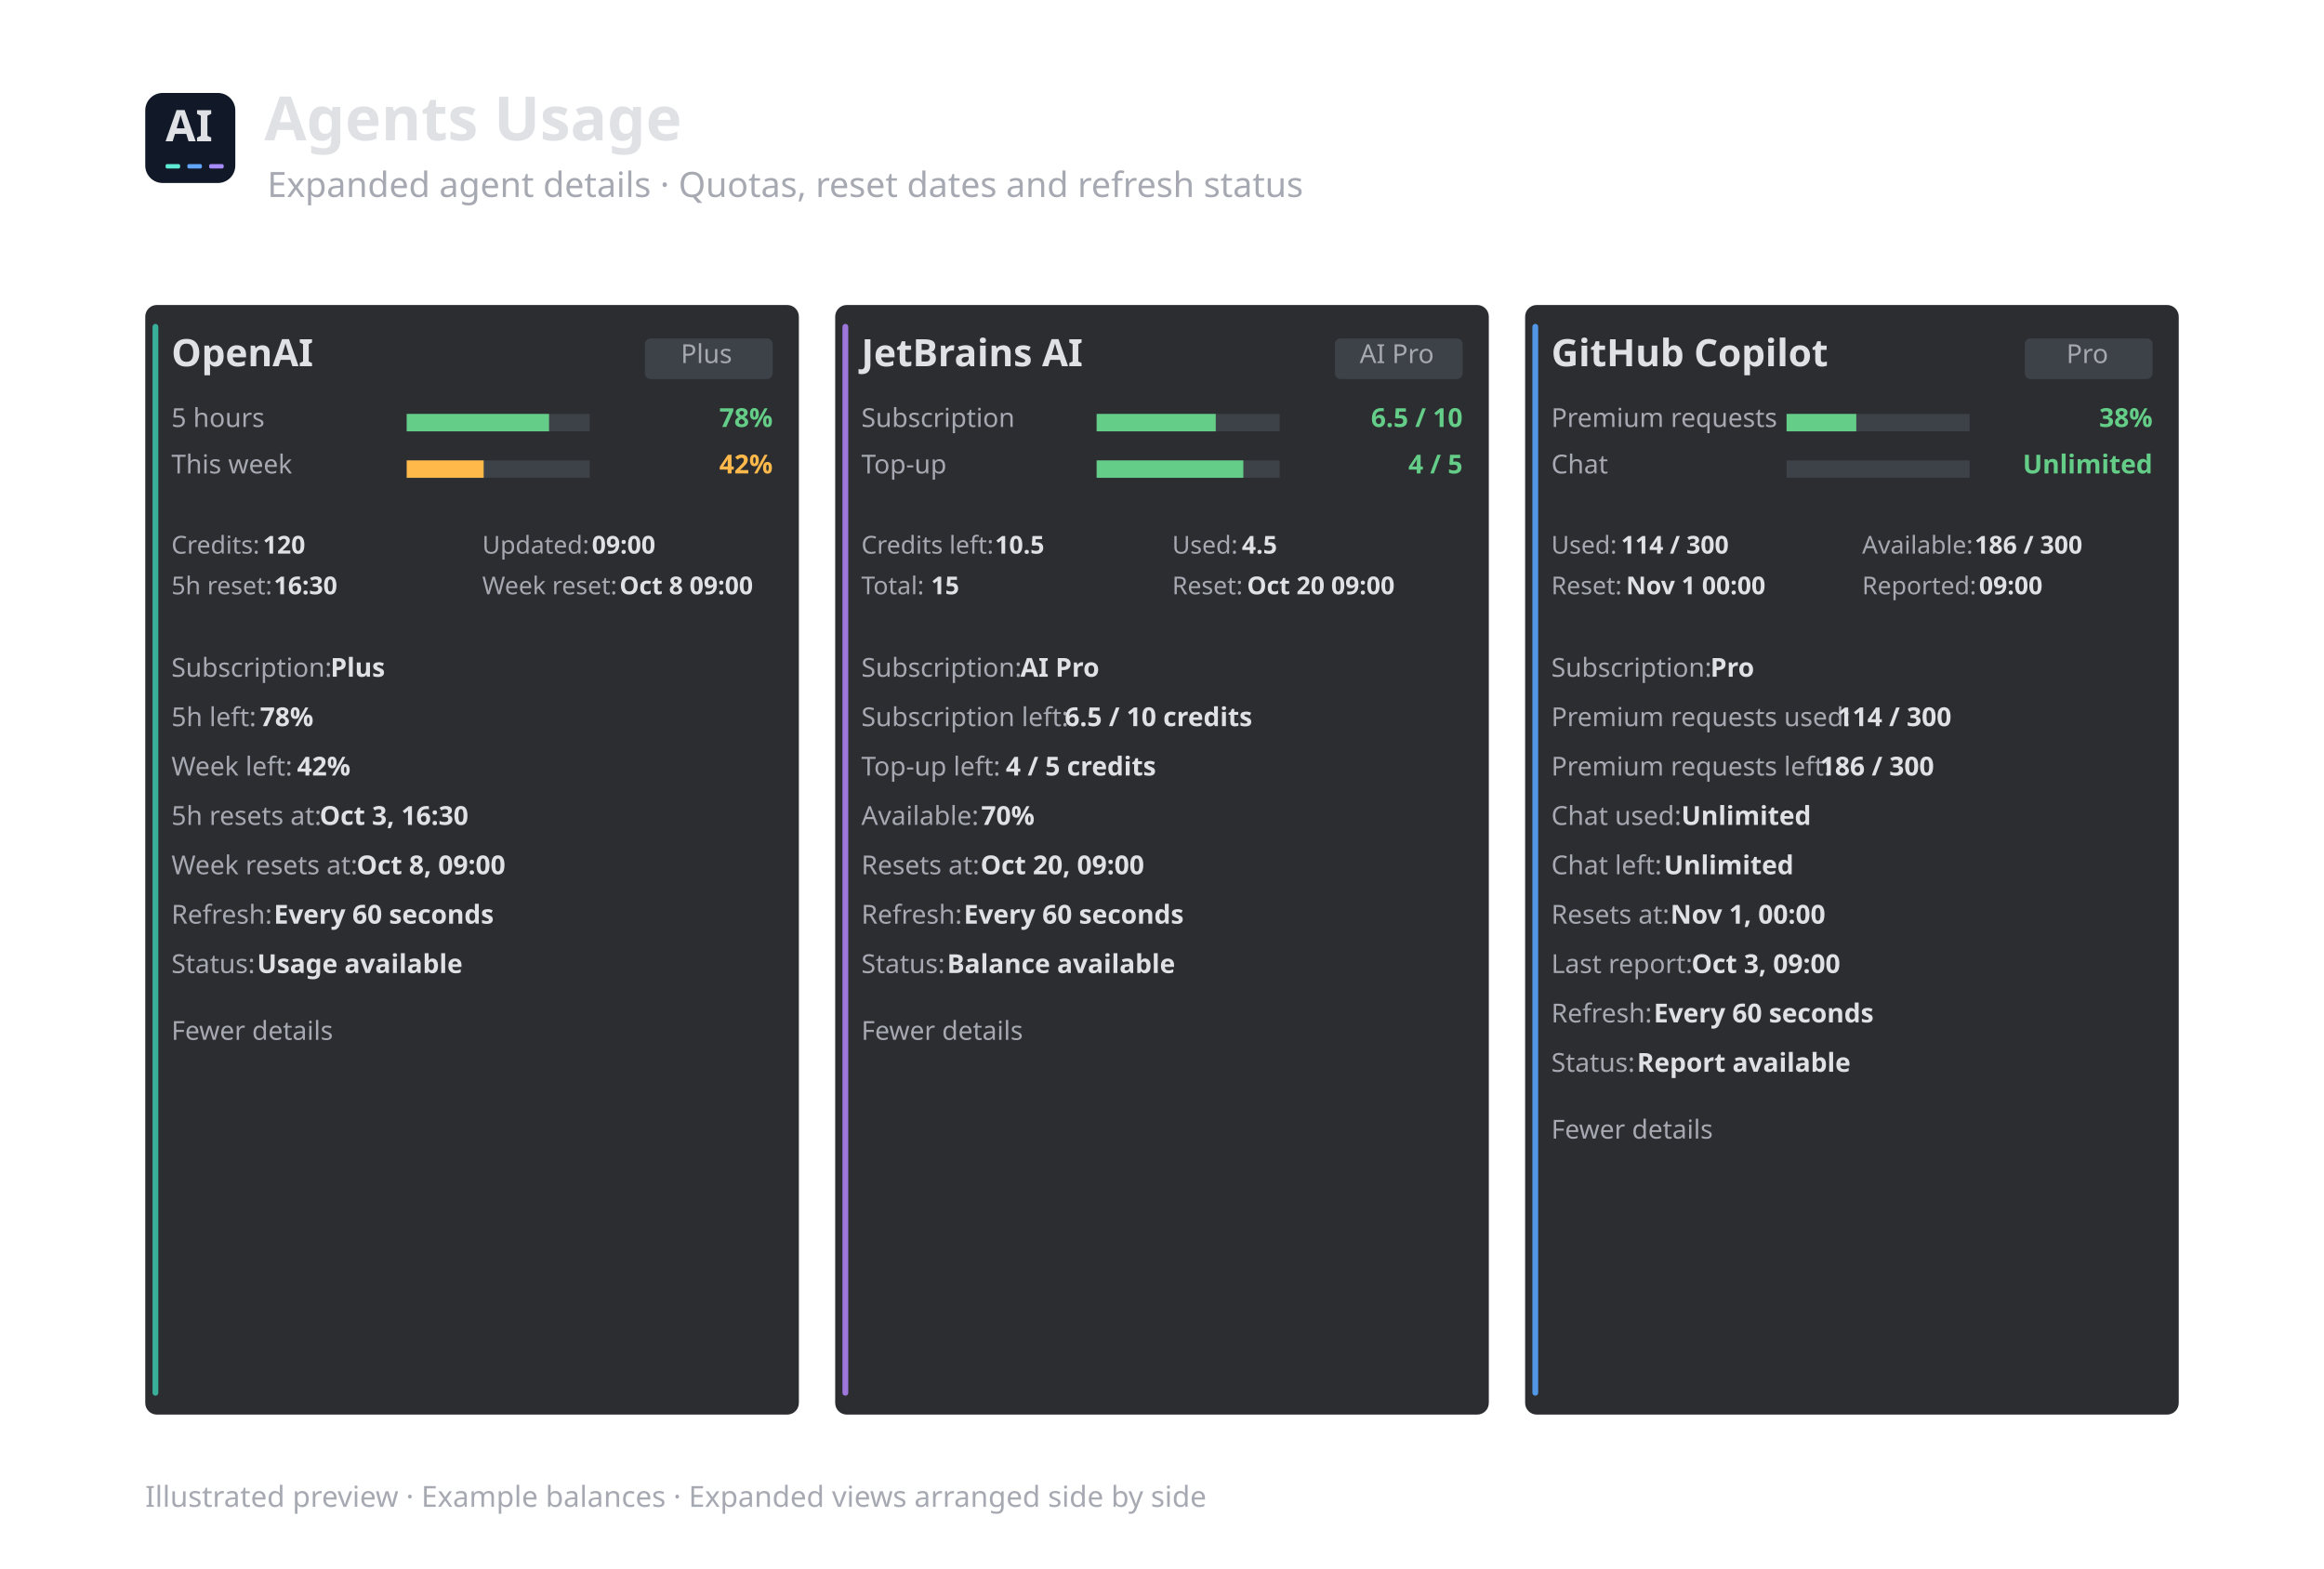
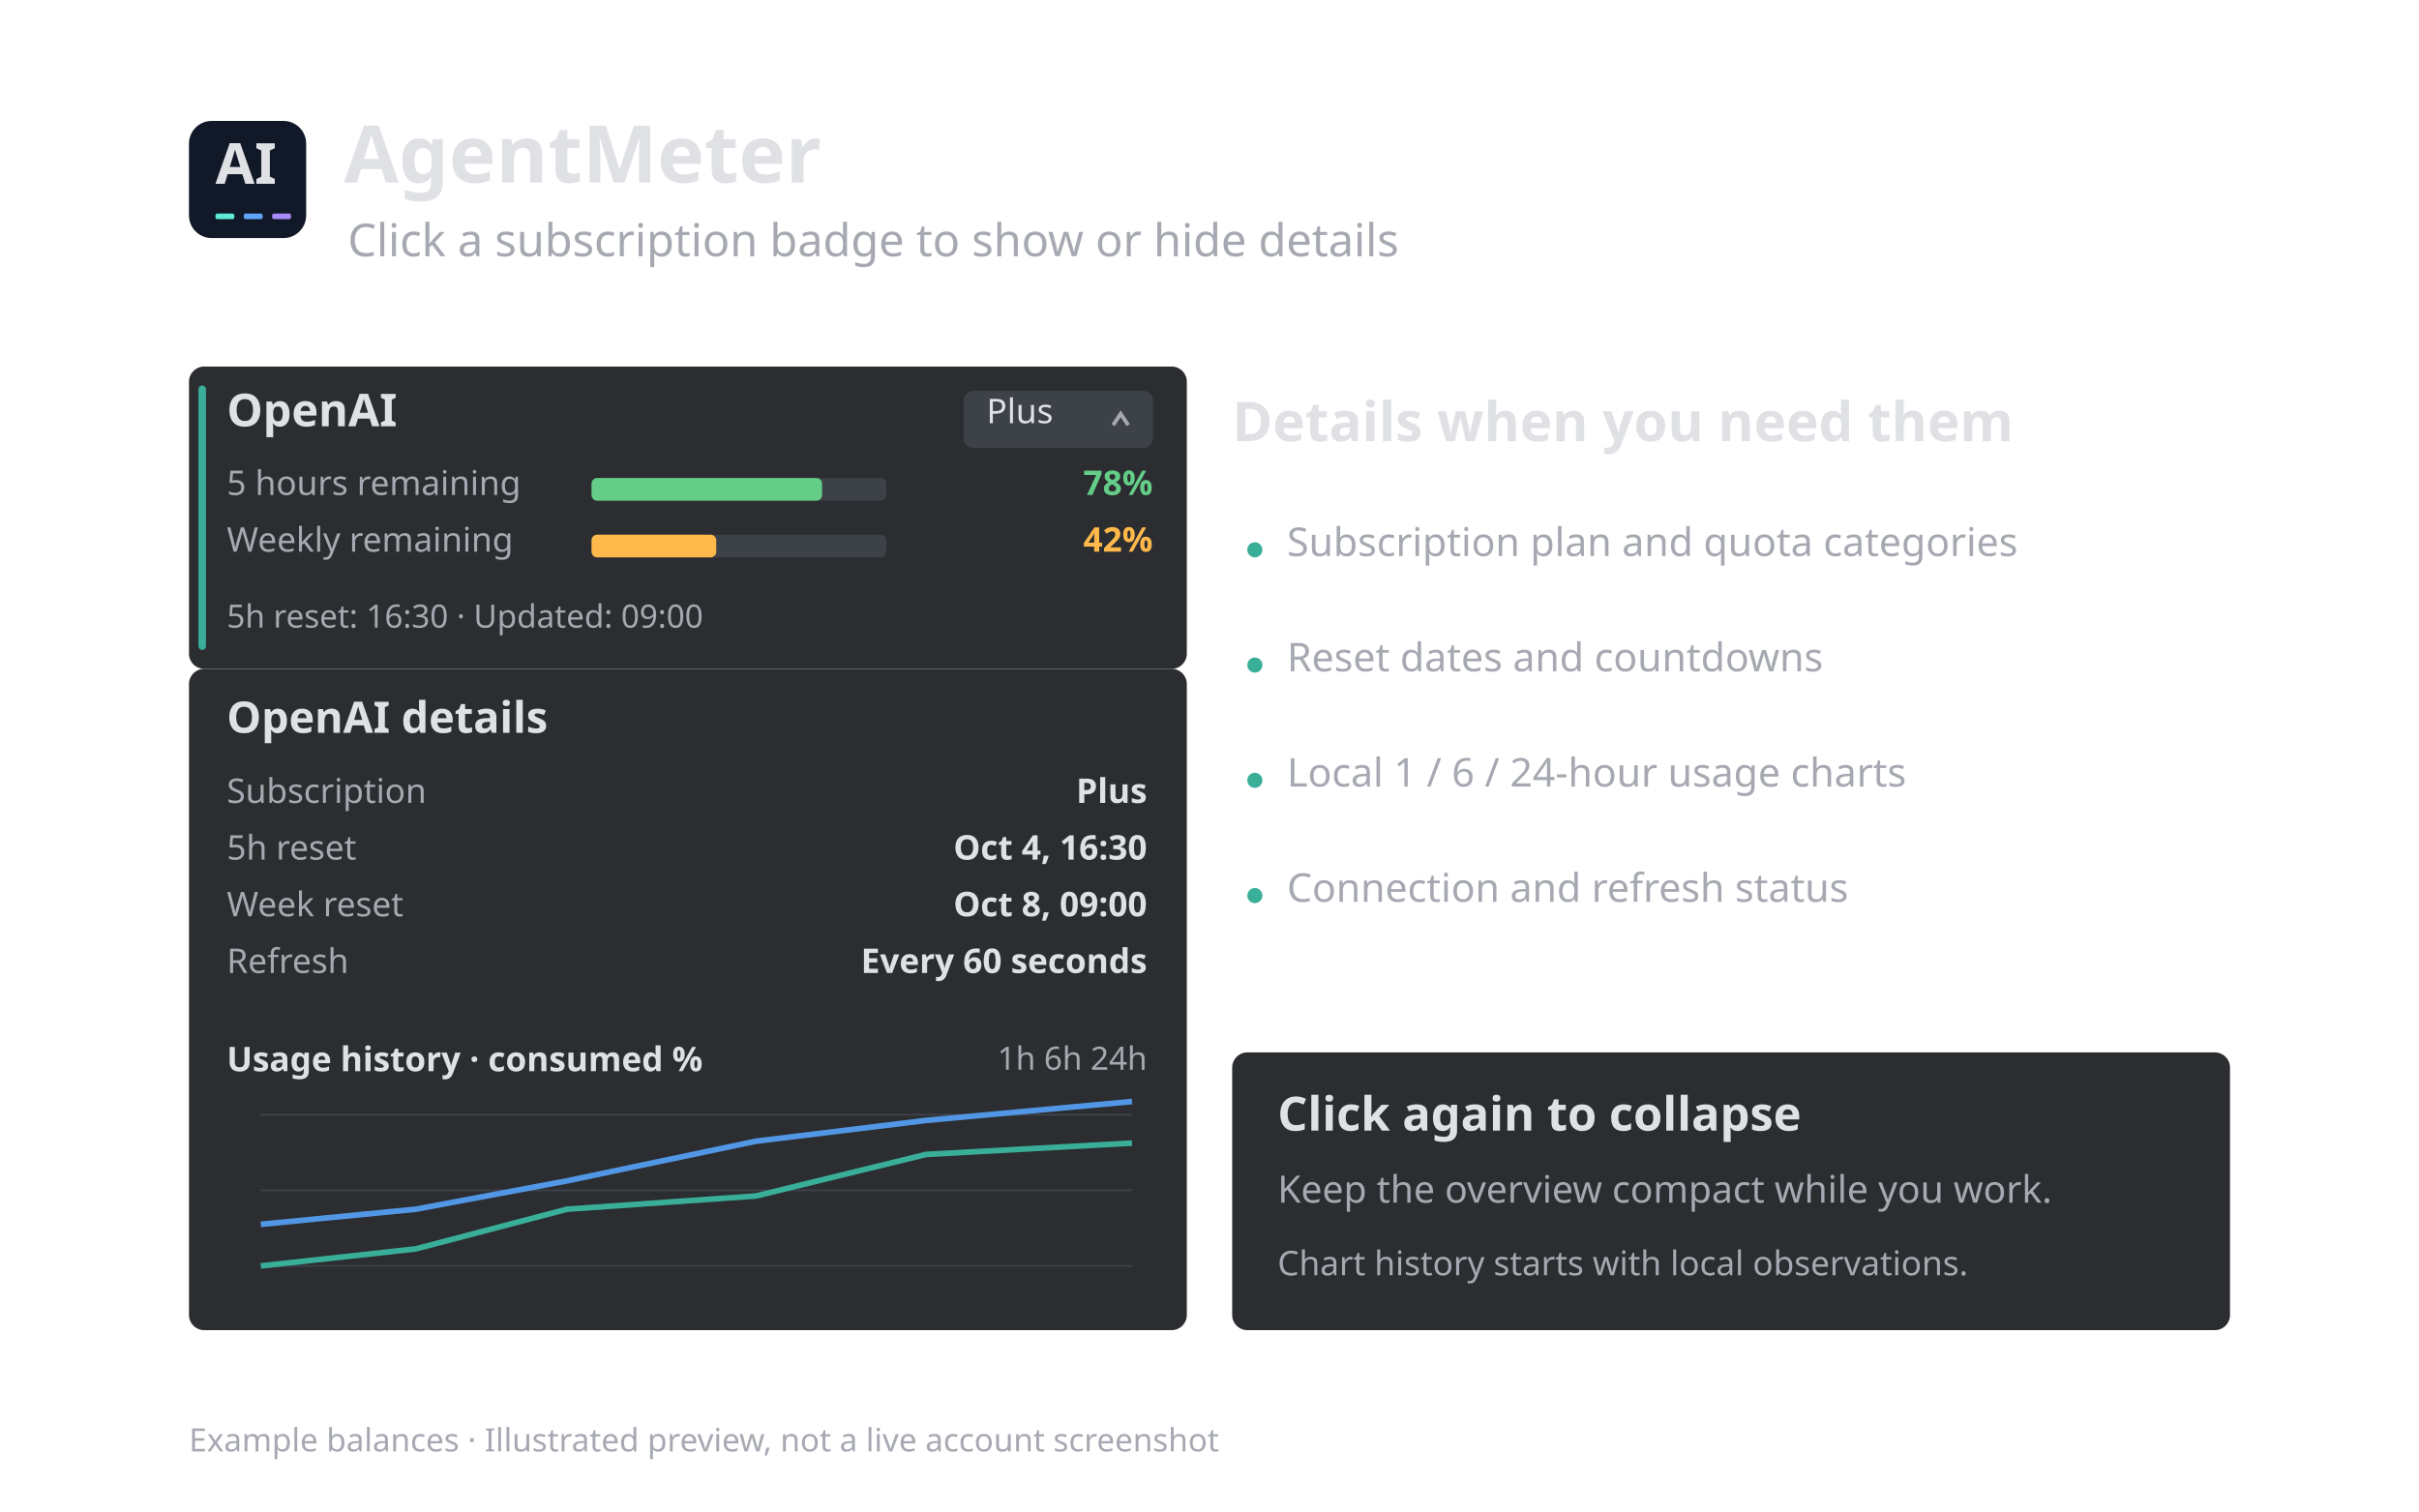
- <svg xmlns="http://www.w3.org/2000/svg" width="1600" height="1080" viewBox="0 0 1600 1080">
+ <svg xmlns="http://www.w3.org/2000/svg" width="1280" height="800" viewBox="0 0 1280 800">
  <rect x="100" y="64" width="62" height="62" rx="12" fill="#111827" />
  <text x="114" y="74" fill="#DFE1E5" font-family="Segoe UI, sans-serif" font-size="30" font-weight="700" dominant-baseline="text-before-edge" text-anchor="start">AI</text>
  <rect x="114" y="113" width="10" height="3" rx="1" fill="#5EEAD4" />
  <rect x="129" y="113" width="10" height="3" rx="1" fill="#60A5FA" />
  <rect x="144" y="113" width="10" height="3" rx="1" fill="#A78BFA" />
-   <text x="182" y="64" fill="#DFE1E5" font-family="Segoe UI, sans-serif" font-size="42" font-weight="700" dominant-baseline="text-before-edge" text-anchor="start">Agents Usage</text>
-   <text x="184" y="117" fill="#A6A9B1" font-family="Segoe UI, sans-serif" font-size="24" font-weight="400" dominant-baseline="text-before-edge" text-anchor="start">Expanded agent details · Quotas, reset dates and refresh status</text>
-   <rect x="100" y="210" width="450" height="764" rx="8" fill="#2B2D30" />
-   <rect x="105" y="223" width="4" height="738" rx="2" fill="#39AE99" />
-   <text x="118" y="232" fill="#DFE1E5" font-family="Segoe UI, sans-serif" font-size="26" font-weight="700" dominant-baseline="text-before-edge" text-anchor="start">OpenAI</text>
-   <rect x="444" y="233" width="88" height="28" rx="4" fill="#3D4148" />
-   <text x="504.0" y="236" fill="#A6A9B1" font-family="Segoe UI, sans-serif" font-size="18" font-weight="400" dominant-baseline="text-before-edge" text-anchor="end">Plus</text>
-   <text x="118" y="280" fill="#A6A9B1" font-family="Segoe UI, sans-serif" font-size="18" font-weight="400" dominant-baseline="text-before-edge" text-anchor="start">5 hours</text>
-   <rect x="280" y="285" width="126" height="12" rx="0" fill="#3D4148" />
-   <rect x="280" y="285" width="98" height="12" rx="0" fill="#64CD87" />
-   <text x="532" y="280" fill="#64CD87" font-family="Segoe UI, sans-serif" font-size="18" font-weight="700" dominant-baseline="text-before-edge" text-anchor="end">78%</text>
-   <text x="118" y="312" fill="#A6A9B1" font-family="Segoe UI, sans-serif" font-size="18" font-weight="400" dominant-baseline="text-before-edge" text-anchor="start">This week</text>
-   <rect x="280" y="317" width="126" height="12" rx="0" fill="#3D4148" />
-   <rect x="280" y="317" width="53" height="12" rx="0" fill="#FFB94B" />
-   <text x="532" y="312" fill="#FFB94B" font-family="Segoe UI, sans-serif" font-size="18" font-weight="700" dominant-baseline="text-before-edge" text-anchor="end">42%</text>
-   <text x="118" y="368" fill="#A6A9B1" font-family="Segoe UI, sans-serif" font-size="17" font-weight="400" dominant-baseline="text-before-edge" text-anchor="start">Credits:</text>
-   <text x="181.0" y="368" fill="#DFE1E5" font-family="Segoe UI, sans-serif" font-size="17" font-weight="700" dominant-baseline="text-before-edge" text-anchor="start">120</text>
-   <text x="332" y="368" fill="#A6A9B1" font-family="Segoe UI, sans-serif" font-size="17" font-weight="400" dominant-baseline="text-before-edge" text-anchor="start">Updated:</text>
-   <text x="407.5" y="368" fill="#DFE1E5" font-family="Segoe UI, sans-serif" font-size="17" font-weight="700" dominant-baseline="text-before-edge" text-anchor="start">09:00</text>
-   <text x="118" y="396" fill="#A6A9B1" font-family="Segoe UI, sans-serif" font-size="17" font-weight="400" dominant-baseline="text-before-edge" text-anchor="start">5h reset:</text>
-   <text x="188.5" y="396" fill="#DFE1E5" font-family="Segoe UI, sans-serif" font-size="17" font-weight="700" dominant-baseline="text-before-edge" text-anchor="start">16:30</text>
-   <text x="332" y="396" fill="#A6A9B1" font-family="Segoe UI, sans-serif" font-size="17" font-weight="400" dominant-baseline="text-before-edge" text-anchor="start">Week reset:</text>
-   <text x="426.492" y="396" fill="#DFE1E5" font-family="Segoe UI, sans-serif" font-size="17" font-weight="700" dominant-baseline="text-before-edge" text-anchor="start">Oct 8 09:00</text>
-   <text x="118" y="452" fill="#A6A9B1" font-family="Segoe UI, sans-serif" font-size="18" font-weight="400" dominant-baseline="text-before-edge" text-anchor="start">Subscription:</text>
-   <text x="227.5" y="452" fill="#DFE1E5" font-family="Segoe UI, sans-serif" font-size="18" font-weight="700" dominant-baseline="text-before-edge" text-anchor="start">Plus</text>
-   <text x="118" y="486" fill="#A6A9B1" font-family="Segoe UI, sans-serif" font-size="18" font-weight="400" dominant-baseline="text-before-edge" text-anchor="start">5h left:</text>
-   <text x="179.008" y="486" fill="#DFE1E5" font-family="Segoe UI, sans-serif" font-size="18" font-weight="700" dominant-baseline="text-before-edge" text-anchor="start">78%</text>
-   <text x="118" y="520" fill="#A6A9B1" font-family="Segoe UI, sans-serif" font-size="18" font-weight="400" dominant-baseline="text-before-edge" text-anchor="start">Week left:</text>
-   <text x="204.5" y="520" fill="#DFE1E5" font-family="Segoe UI, sans-serif" font-size="18" font-weight="700" dominant-baseline="text-before-edge" text-anchor="start">42%</text>
-   <text x="118" y="554" fill="#A6A9B1" font-family="Segoe UI, sans-serif" font-size="18" font-weight="400" dominant-baseline="text-before-edge" text-anchor="start">5h resets at:</text>
-   <text x="220.0" y="554" fill="#DFE1E5" font-family="Segoe UI, sans-serif" font-size="18" font-weight="700" dominant-baseline="text-before-edge" text-anchor="start">Oct 3, 16:30</text>
-   <text x="118" y="588" fill="#A6A9B1" font-family="Segoe UI, sans-serif" font-size="18" font-weight="400" dominant-baseline="text-before-edge" text-anchor="start">Week resets at:</text>
-   <text x="245.492" y="588" fill="#DFE1E5" font-family="Segoe UI, sans-serif" font-size="18" font-weight="700" dominant-baseline="text-before-edge" text-anchor="start">Oct 8, 09:00</text>
-   <text x="118" y="622" fill="#A6A9B1" font-family="Segoe UI, sans-serif" font-size="18" font-weight="400" dominant-baseline="text-before-edge" text-anchor="start">Refresh:</text>
-   <text x="188.492" y="622" fill="#DFE1E5" font-family="Segoe UI, sans-serif" font-size="18" font-weight="700" dominant-baseline="text-before-edge" text-anchor="start">Every 60 seconds</text>
-   <text x="118" y="656" fill="#A6A9B1" font-family="Segoe UI, sans-serif" font-size="18" font-weight="400" dominant-baseline="text-before-edge" text-anchor="start">Status:</text>
-   <text x="176.992" y="656" fill="#DFE1E5" font-family="Segoe UI, sans-serif" font-size="18" font-weight="700" dominant-baseline="text-before-edge" text-anchor="start">Usage available</text>
-   <text x="118" y="702" fill="#A6A9B1" font-family="Segoe UI, sans-serif" font-size="18" font-weight="400" dominant-baseline="text-before-edge" text-anchor="start">Fewer details</text>
-   <rect x="575" y="210" width="450" height="764" rx="8" fill="#2B2D30" />
-   <rect x="580" y="223" width="4" height="738" rx="2" fill="#9D77DC" />
-   <text x="593" y="232" fill="#DFE1E5" font-family="Segoe UI, sans-serif" font-size="26" font-weight="700" dominant-baseline="text-before-edge" text-anchor="start">JetBrains AI</text>
-   <rect x="919" y="233" width="88" height="28" rx="4" fill="#3D4148" />
-   <text x="987.25" y="236" fill="#A6A9B1" font-family="Segoe UI, sans-serif" font-size="18" font-weight="400" dominant-baseline="text-before-edge" text-anchor="end">AI Pro</text>
-   <text x="593" y="280" fill="#A6A9B1" font-family="Segoe UI, sans-serif" font-size="18" font-weight="400" dominant-baseline="text-before-edge" text-anchor="start">Subscription</text>
-   <rect x="755" y="285" width="126" height="12" rx="0" fill="#3D4148" />
-   <rect x="755" y="285" width="82" height="12" rx="0" fill="#64CD87" />
-   <text x="1007" y="280" fill="#64CD87" font-family="Segoe UI, sans-serif" font-size="18" font-weight="700" dominant-baseline="text-before-edge" text-anchor="end">6.5 / 10</text>
-   <text x="593" y="312" fill="#A6A9B1" font-family="Segoe UI, sans-serif" font-size="18" font-weight="400" dominant-baseline="text-before-edge" text-anchor="start">Top-up</text>
-   <rect x="755" y="317" width="126" height="12" rx="0" fill="#3D4148" />
-   <rect x="755" y="317" width="101" height="12" rx="0" fill="#64CD87" />
-   <text x="1007" y="312" fill="#64CD87" font-family="Segoe UI, sans-serif" font-size="18" font-weight="700" dominant-baseline="text-before-edge" text-anchor="end">4 / 5</text>
-   <text x="593" y="368" fill="#A6A9B1" font-family="Segoe UI, sans-serif" font-size="17" font-weight="400" dominant-baseline="text-before-edge" text-anchor="start">Credits left:</text>
-   <text x="685.008" y="368" fill="#DFE1E5" font-family="Segoe UI, sans-serif" font-size="17" font-weight="700" dominant-baseline="text-before-edge" text-anchor="start">10.5</text>
-   <text x="807" y="368" fill="#A6A9B1" font-family="Segoe UI, sans-serif" font-size="17" font-weight="400" dominant-baseline="text-before-edge" text-anchor="start">Used:</text>
-   <text x="855.0" y="368" fill="#DFE1E5" font-family="Segoe UI, sans-serif" font-size="17" font-weight="700" dominant-baseline="text-before-edge" text-anchor="start">4.5</text>
-   <text x="593" y="396" fill="#A6A9B1" font-family="Segoe UI, sans-serif" font-size="17" font-weight="400" dominant-baseline="text-before-edge" text-anchor="start">Total:</text>
-   <text x="640.977" y="396" fill="#DFE1E5" font-family="Segoe UI, sans-serif" font-size="17" font-weight="700" dominant-baseline="text-before-edge" text-anchor="start">15</text>
-   <text x="807" y="396" fill="#A6A9B1" font-family="Segoe UI, sans-serif" font-size="17" font-weight="400" dominant-baseline="text-before-edge" text-anchor="start">Reset:</text>
-   <text x="858.492" y="396" fill="#DFE1E5" font-family="Segoe UI, sans-serif" font-size="17" font-weight="700" dominant-baseline="text-before-edge" text-anchor="start">Oct 20 09:00</text>
-   <text x="593" y="452" fill="#A6A9B1" font-family="Segoe UI, sans-serif" font-size="18" font-weight="400" dominant-baseline="text-before-edge" text-anchor="start">Subscription:</text>
-   <text x="702.5" y="452" fill="#DFE1E5" font-family="Segoe UI, sans-serif" font-size="18" font-weight="700" dominant-baseline="text-before-edge" text-anchor="start">AI Pro</text>
-   <text x="593" y="486" fill="#A6A9B1" font-family="Segoe UI, sans-serif" font-size="18" font-weight="400" dominant-baseline="text-before-edge" text-anchor="start">Subscription left:</text>
-   <text x="733.008" y="486" fill="#DFE1E5" font-family="Segoe UI, sans-serif" font-size="18" font-weight="700" dominant-baseline="text-before-edge" text-anchor="start">6.5 / 10 credits</text>
-   <text x="593" y="520" fill="#A6A9B1" font-family="Segoe UI, sans-serif" font-size="18" font-weight="400" dominant-baseline="text-before-edge" text-anchor="start">Top-up left:</text>
-   <text x="692.477" y="520" fill="#DFE1E5" font-family="Segoe UI, sans-serif" font-size="18" font-weight="700" dominant-baseline="text-before-edge" text-anchor="start">4 / 5 credits</text>
-   <text x="593" y="554" fill="#A6A9B1" font-family="Segoe UI, sans-serif" font-size="18" font-weight="400" dominant-baseline="text-before-edge" text-anchor="start">Available:</text>
-   <text x="675.484" y="554" fill="#DFE1E5" font-family="Segoe UI, sans-serif" font-size="18" font-weight="700" dominant-baseline="text-before-edge" text-anchor="start">70%</text>
-   <text x="593" y="588" fill="#A6A9B1" font-family="Segoe UI, sans-serif" font-size="18" font-weight="400" dominant-baseline="text-before-edge" text-anchor="start">Resets at:</text>
-   <text x="674.992" y="588" fill="#DFE1E5" font-family="Segoe UI, sans-serif" font-size="18" font-weight="700" dominant-baseline="text-before-edge" text-anchor="start">Oct 20, 09:00</text>
-   <text x="593" y="622" fill="#A6A9B1" font-family="Segoe UI, sans-serif" font-size="18" font-weight="400" dominant-baseline="text-before-edge" text-anchor="start">Refresh:</text>
-   <text x="663.492" y="622" fill="#DFE1E5" font-family="Segoe UI, sans-serif" font-size="18" font-weight="700" dominant-baseline="text-before-edge" text-anchor="start">Every 60 seconds</text>
-   <text x="593" y="656" fill="#A6A9B1" font-family="Segoe UI, sans-serif" font-size="18" font-weight="400" dominant-baseline="text-before-edge" text-anchor="start">Status:</text>
-   <text x="651.992" y="656" fill="#DFE1E5" font-family="Segoe UI, sans-serif" font-size="18" font-weight="700" dominant-baseline="text-before-edge" text-anchor="start">Balance available</text>
-   <text x="593" y="702" fill="#A6A9B1" font-family="Segoe UI, sans-serif" font-size="18" font-weight="400" dominant-baseline="text-before-edge" text-anchor="start">Fewer details</text>
-   <rect x="1050" y="210" width="450" height="764" rx="8" fill="#2B2D30" />
-   <rect x="1055" y="223" width="4" height="738" rx="2" fill="#5297E6" />
-   <text x="1068" y="232" fill="#DFE1E5" font-family="Segoe UI, sans-serif" font-size="26" font-weight="700" dominant-baseline="text-before-edge" text-anchor="start">GitHub Copilot</text>
-   <rect x="1394" y="233" width="88" height="28" rx="4" fill="#3D4148" />
-   <text x="1451.5" y="236" fill="#A6A9B1" font-family="Segoe UI, sans-serif" font-size="18" font-weight="400" dominant-baseline="text-before-edge" text-anchor="end">Pro</text>
-   <text x="1068" y="280" fill="#A6A9B1" font-family="Segoe UI, sans-serif" font-size="18" font-weight="400" dominant-baseline="text-before-edge" text-anchor="start">Premium requests</text>
-   <rect x="1230" y="285" width="126" height="12" rx="0" fill="#3D4148" />
-   <rect x="1230" y="285" width="48" height="12" rx="0" fill="#64CD87" />
-   <text x="1482" y="280" fill="#64CD87" font-family="Segoe UI, sans-serif" font-size="18" font-weight="700" dominant-baseline="text-before-edge" text-anchor="end">38%</text>
-   <text x="1068" y="312" fill="#A6A9B1" font-family="Segoe UI, sans-serif" font-size="18" font-weight="400" dominant-baseline="text-before-edge" text-anchor="start">Chat</text>
-   <rect x="1230" y="317" width="126" height="12" rx="0" fill="#3D4148" />
-   <text x="1482" y="312" fill="#64CD87" font-family="Segoe UI, sans-serif" font-size="18" font-weight="700" dominant-baseline="text-before-edge" text-anchor="end">Unlimited</text>
-   <text x="1068" y="368" fill="#A6A9B1" font-family="Segoe UI, sans-serif" font-size="17" font-weight="400" dominant-baseline="text-before-edge" text-anchor="start">Used:</text>
-   <text x="1116.0" y="368" fill="#DFE1E5" font-family="Segoe UI, sans-serif" font-size="17" font-weight="700" dominant-baseline="text-before-edge" text-anchor="start">114 / 300</text>
-   <text x="1282" y="368" fill="#A6A9B1" font-family="Segoe UI, sans-serif" font-size="17" font-weight="400" dominant-baseline="text-before-edge" text-anchor="start">Available:</text>
-   <text x="1359.484" y="368" fill="#DFE1E5" font-family="Segoe UI, sans-serif" font-size="17" font-weight="700" dominant-baseline="text-before-edge" text-anchor="start">186 / 300</text>
-   <text x="1068" y="396" fill="#A6A9B1" font-family="Segoe UI, sans-serif" font-size="17" font-weight="400" dominant-baseline="text-before-edge" text-anchor="start">Reset:</text>
-   <text x="1119.492" y="396" fill="#DFE1E5" font-family="Segoe UI, sans-serif" font-size="17" font-weight="700" dominant-baseline="text-before-edge" text-anchor="start">Nov 1 00:00</text>
-   <text x="1282" y="396" fill="#A6A9B1" font-family="Segoe UI, sans-serif" font-size="17" font-weight="400" dominant-baseline="text-before-edge" text-anchor="start">Reported:</text>
-   <text x="1362.5" y="396" fill="#DFE1E5" font-family="Segoe UI, sans-serif" font-size="17" font-weight="700" dominant-baseline="text-before-edge" text-anchor="start">09:00</text>
-   <text x="1068" y="452" fill="#A6A9B1" font-family="Segoe UI, sans-serif" font-size="18" font-weight="400" dominant-baseline="text-before-edge" text-anchor="start">Subscription:</text>
-   <text x="1177.5" y="452" fill="#DFE1E5" font-family="Segoe UI, sans-serif" font-size="18" font-weight="700" dominant-baseline="text-before-edge" text-anchor="start">Pro</text>
-   <text x="1068" y="486" fill="#A6A9B1" font-family="Segoe UI, sans-serif" font-size="18" font-weight="400" dominant-baseline="text-before-edge" text-anchor="start">Premium requests used:</text>
-   <text x="1265.0" y="486" fill="#DFE1E5" font-family="Segoe UI, sans-serif" font-size="18" font-weight="700" dominant-baseline="text-before-edge" text-anchor="start">114 / 300</text>
-   <text x="1068" y="520" fill="#A6A9B1" font-family="Segoe UI, sans-serif" font-size="18" font-weight="400" dominant-baseline="text-before-edge" text-anchor="start">Premium requests left:</text>
-   <text x="1253.008" y="520" fill="#DFE1E5" font-family="Segoe UI, sans-serif" font-size="18" font-weight="700" dominant-baseline="text-before-edge" text-anchor="start">186 / 300</text>
-   <text x="1068" y="554" fill="#A6A9B1" font-family="Segoe UI, sans-serif" font-size="18" font-weight="400" dominant-baseline="text-before-edge" text-anchor="start">Chat used:</text>
-   <text x="1157.5" y="554" fill="#DFE1E5" font-family="Segoe UI, sans-serif" font-size="18" font-weight="700" dominant-baseline="text-before-edge" text-anchor="start">Unlimited</text>
-   <text x="1068" y="588" fill="#A6A9B1" font-family="Segoe UI, sans-serif" font-size="18" font-weight="400" dominant-baseline="text-before-edge" text-anchor="start">Chat left:</text>
-   <text x="1145.508" y="588" fill="#DFE1E5" font-family="Segoe UI, sans-serif" font-size="18" font-weight="700" dominant-baseline="text-before-edge" text-anchor="start">Unlimited</text>
-   <text x="1068" y="622" fill="#A6A9B1" font-family="Segoe UI, sans-serif" font-size="18" font-weight="400" dominant-baseline="text-before-edge" text-anchor="start">Resets at:</text>
-   <text x="1149.992" y="622" fill="#DFE1E5" font-family="Segoe UI, sans-serif" font-size="18" font-weight="700" dominant-baseline="text-before-edge" text-anchor="start">Nov 1, 00:00</text>
-   <text x="1068" y="656" fill="#A6A9B1" font-family="Segoe UI, sans-serif" font-size="18" font-weight="400" dominant-baseline="text-before-edge" text-anchor="start">Last report:</text>
-   <text x="1164.508" y="656" fill="#DFE1E5" font-family="Segoe UI, sans-serif" font-size="18" font-weight="700" dominant-baseline="text-before-edge" text-anchor="start">Oct 3, 09:00</text>
-   <text x="1068" y="690" fill="#A6A9B1" font-family="Segoe UI, sans-serif" font-size="18" font-weight="400" dominant-baseline="text-before-edge" text-anchor="start">Refresh:</text>
-   <text x="1138.492" y="690" fill="#DFE1E5" font-family="Segoe UI, sans-serif" font-size="18" font-weight="700" dominant-baseline="text-before-edge" text-anchor="start">Every 60 seconds</text>
-   <text x="1068" y="724" fill="#A6A9B1" font-family="Segoe UI, sans-serif" font-size="18" font-weight="400" dominant-baseline="text-before-edge" text-anchor="start">Status:</text>
-   <text x="1126.992" y="724" fill="#DFE1E5" font-family="Segoe UI, sans-serif" font-size="18" font-weight="700" dominant-baseline="text-before-edge" text-anchor="start">Report available</text>
-   <text x="1068" y="770" fill="#A6A9B1" font-family="Segoe UI, sans-serif" font-size="18" font-weight="400" dominant-baseline="text-before-edge" text-anchor="start">Fewer details</text>
-   <text x="100" y="1022" fill="#A6A9B1" font-family="Segoe UI, sans-serif" font-size="20" font-weight="400" dominant-baseline="text-before-edge" text-anchor="start">Illustrated preview · Example balances · Expanded views arranged side by side</text>
+   <text x="182" y="64" fill="#DFE1E5" font-family="Segoe UI, sans-serif" font-size="42" font-weight="700" dominant-baseline="text-before-edge" text-anchor="start">AgentMeter</text>
+   <text x="184" y="117" fill="#A6A9B1" font-family="Segoe UI, sans-serif" font-size="24" font-weight="400" dominant-baseline="text-before-edge" text-anchor="start">Click a subscription badge to show or hide details</text>
+   <rect x="100" y="194" width="528" height="160" rx="8" fill="#2B2D30" />
+   <rect x="105" y="204" width="4" height="140" rx="2" fill="#39AE99" />
+   <text x="120" y="207" fill="#DFE1E5" font-family="Segoe UI, sans-serif" font-size="24" font-weight="700" dominant-baseline="text-before-edge" text-anchor="start">OpenAI</text>
+   <rect x="510" y="207" width="100" height="30" rx="5" fill="#3D4148" />
+   <text x="522" y="210" fill="#DFE1E5" font-family="Segoe UI, sans-serif" font-size="18" font-weight="400" dominant-baseline="text-before-edge" text-anchor="start">Plus</text>
+   <polyline points="589,219 593,225 597,219" fill="none" stroke="#A6A9B1" stroke-width="2" />
+   <text x="120" y="248" fill="#A6A9B1" font-family="Segoe UI, sans-serif" font-size="18" font-weight="400" dominant-baseline="text-before-edge" text-anchor="start">5 hours remaining</text>
+   <rect x="313" y="253" width="156" height="12" rx="3" fill="#3D4148" />
+   <rect x="313" y="253" width="122" height="12" rx="3" fill="#64CD87" />
+   <text x="610" y="248" fill="#64CD87" font-family="Segoe UI, sans-serif" font-size="18" font-weight="700" dominant-baseline="text-before-edge" text-anchor="end">78%</text>
+   <text x="120" y="278" fill="#A6A9B1" font-family="Segoe UI, sans-serif" font-size="18" font-weight="400" dominant-baseline="text-before-edge" text-anchor="start">Weekly remaining</text>
+   <rect x="313" y="283" width="156" height="12" rx="3" fill="#3D4148" />
+   <rect x="313" y="283" width="66" height="12" rx="3" fill="#FFB94B" />
+   <text x="610" y="278" fill="#FFB94B" font-family="Segoe UI, sans-serif" font-size="18" font-weight="700" dominant-baseline="text-before-edge" text-anchor="end">42%</text>
+   <text x="120" y="319" fill="#A6A9B1" font-family="Segoe UI, sans-serif" font-size="17" font-weight="400" dominant-baseline="text-before-edge" text-anchor="start">5h reset: 16:30  ·  Updated: 09:00</text>
+   <rect x="510" y="207" width="100" height="30" rx="5" fill="#3D4148" />
+   <text x="522" y="210" fill="#DFE1E5" font-family="Segoe UI, sans-serif" font-size="18" font-weight="400" dominant-baseline="text-before-edge" text-anchor="start">Plus</text>
+   <polyline points="589,225 593,219 597,225" fill="none" stroke="#A6A9B1" stroke-width="2" />
+   <rect x="100" y="354" width="528" height="350" rx="8" fill="#2B2D30" />
+   <text x="120" y="370" fill="#DFE1E5" font-family="Segoe UI, sans-serif" font-size="23" font-weight="700" dominant-baseline="text-before-edge" text-anchor="start">OpenAI details</text>
+   <text x="120" y="411" fill="#A6A9B1" font-family="Segoe UI, sans-serif" font-size="18" font-weight="400" dominant-baseline="text-before-edge" text-anchor="start">Subscription</text>
+   <text x="607" y="411" fill="#DFE1E5" font-family="Segoe UI, sans-serif" font-size="18" font-weight="700" dominant-baseline="text-before-edge" text-anchor="end">Plus</text>
+   <text x="120" y="441" fill="#A6A9B1" font-family="Segoe UI, sans-serif" font-size="18" font-weight="400" dominant-baseline="text-before-edge" text-anchor="start">5h reset</text>
+   <text x="607" y="441" fill="#DFE1E5" font-family="Segoe UI, sans-serif" font-size="18" font-weight="700" dominant-baseline="text-before-edge" text-anchor="end">Oct 4, 16:30</text>
+   <text x="120" y="471" fill="#A6A9B1" font-family="Segoe UI, sans-serif" font-size="18" font-weight="400" dominant-baseline="text-before-edge" text-anchor="start">Week reset</text>
+   <text x="607" y="471" fill="#DFE1E5" font-family="Segoe UI, sans-serif" font-size="18" font-weight="700" dominant-baseline="text-before-edge" text-anchor="end">Oct 8, 09:00</text>
+   <text x="120" y="501" fill="#A6A9B1" font-family="Segoe UI, sans-serif" font-size="18" font-weight="400" dominant-baseline="text-before-edge" text-anchor="start">Refresh</text>
+   <text x="607" y="501" fill="#DFE1E5" font-family="Segoe UI, sans-serif" font-size="18" font-weight="700" dominant-baseline="text-before-edge" text-anchor="end">Every 60 seconds</text>
+   <text x="120" y="553" fill="#DFE1E5" font-family="Segoe UI, sans-serif" font-size="18" font-weight="700" dominant-baseline="text-before-edge" text-anchor="start">Usage history · consumed %</text>
+   <text x="607" y="553" fill="#A6A9B1" font-family="Segoe UI, sans-serif" font-size="17" font-weight="400" dominant-baseline="text-before-edge" text-anchor="end">1h   6h   24h</text>
+   <polyline points="138,590 599,590" fill="none" stroke="#3D4148" stroke-width="1" />
+   <polyline points="138,630 599,630" fill="none" stroke="#3D4148" stroke-width="1" />
+   <polyline points="138,670 599,670" fill="none" stroke="#3D4148" stroke-width="1" />
+   <polyline points="138,670 220,661 300,640 400,633 490,611 599,605" fill="none" stroke="#39AE99" stroke-width="3" />
+   <polyline points="138,648 220,640 300,625 400,604 490,593 599,583" fill="none" stroke="#5297E6" stroke-width="3" />
+   <text x="652" y="211" fill="#DFE1E5" font-family="Segoe UI, sans-serif" font-size="29" font-weight="700" dominant-baseline="text-before-edge" text-anchor="start">Details when you need them</text>
+   <circle cx="664" cy="291" r="4" fill="#39AE99" />
+   <text x="681" y="278" fill="#A6A9B1" font-family="Segoe UI, sans-serif" font-size="21" font-weight="400" dominant-baseline="text-before-edge" text-anchor="start">Subscription plan and quota categories</text>
+   <circle cx="664" cy="352" r="4" fill="#39AE99" />
+   <text x="681" y="339" fill="#A6A9B1" font-family="Segoe UI, sans-serif" font-size="21" font-weight="400" dominant-baseline="text-before-edge" text-anchor="start">Reset dates and countdowns</text>
+   <circle cx="664" cy="413" r="4" fill="#39AE99" />
+   <text x="681" y="400" fill="#A6A9B1" font-family="Segoe UI, sans-serif" font-size="21" font-weight="400" dominant-baseline="text-before-edge" text-anchor="start">Local 1 / 6 / 24-hour usage charts</text>
+   <circle cx="664" cy="474" r="4" fill="#39AE99" />
+   <text x="681" y="461" fill="#A6A9B1" font-family="Segoe UI, sans-serif" font-size="21" font-weight="400" dominant-baseline="text-before-edge" text-anchor="start">Connection and refresh status</text>
+   <rect x="652" y="557" width="528" height="147" rx="8" fill="#2B2D30" />
+   <text x="676" y="579" fill="#DFE1E5" font-family="Segoe UI, sans-serif" font-size="25" font-weight="700" dominant-baseline="text-before-edge" text-anchor="start">Click again to collapse</text>
+   <text x="676" y="621" fill="#A6A9B1" font-family="Segoe UI, sans-serif" font-size="20" font-weight="400" dominant-baseline="text-before-edge" text-anchor="start">Keep the overview compact while you work.</text>
+   <text x="676" y="661" fill="#A6A9B1" font-family="Segoe UI, sans-serif" font-size="18" font-weight="400" dominant-baseline="text-before-edge" text-anchor="start">Chart history starts with local observations.</text>
+   <text x="100" y="755" fill="#A6A9B1" font-family="Segoe UI, sans-serif" font-size="17" font-weight="400" dominant-baseline="text-before-edge" text-anchor="start">Example balances · Illustrated preview, not a live account screenshot</text>
</svg>
